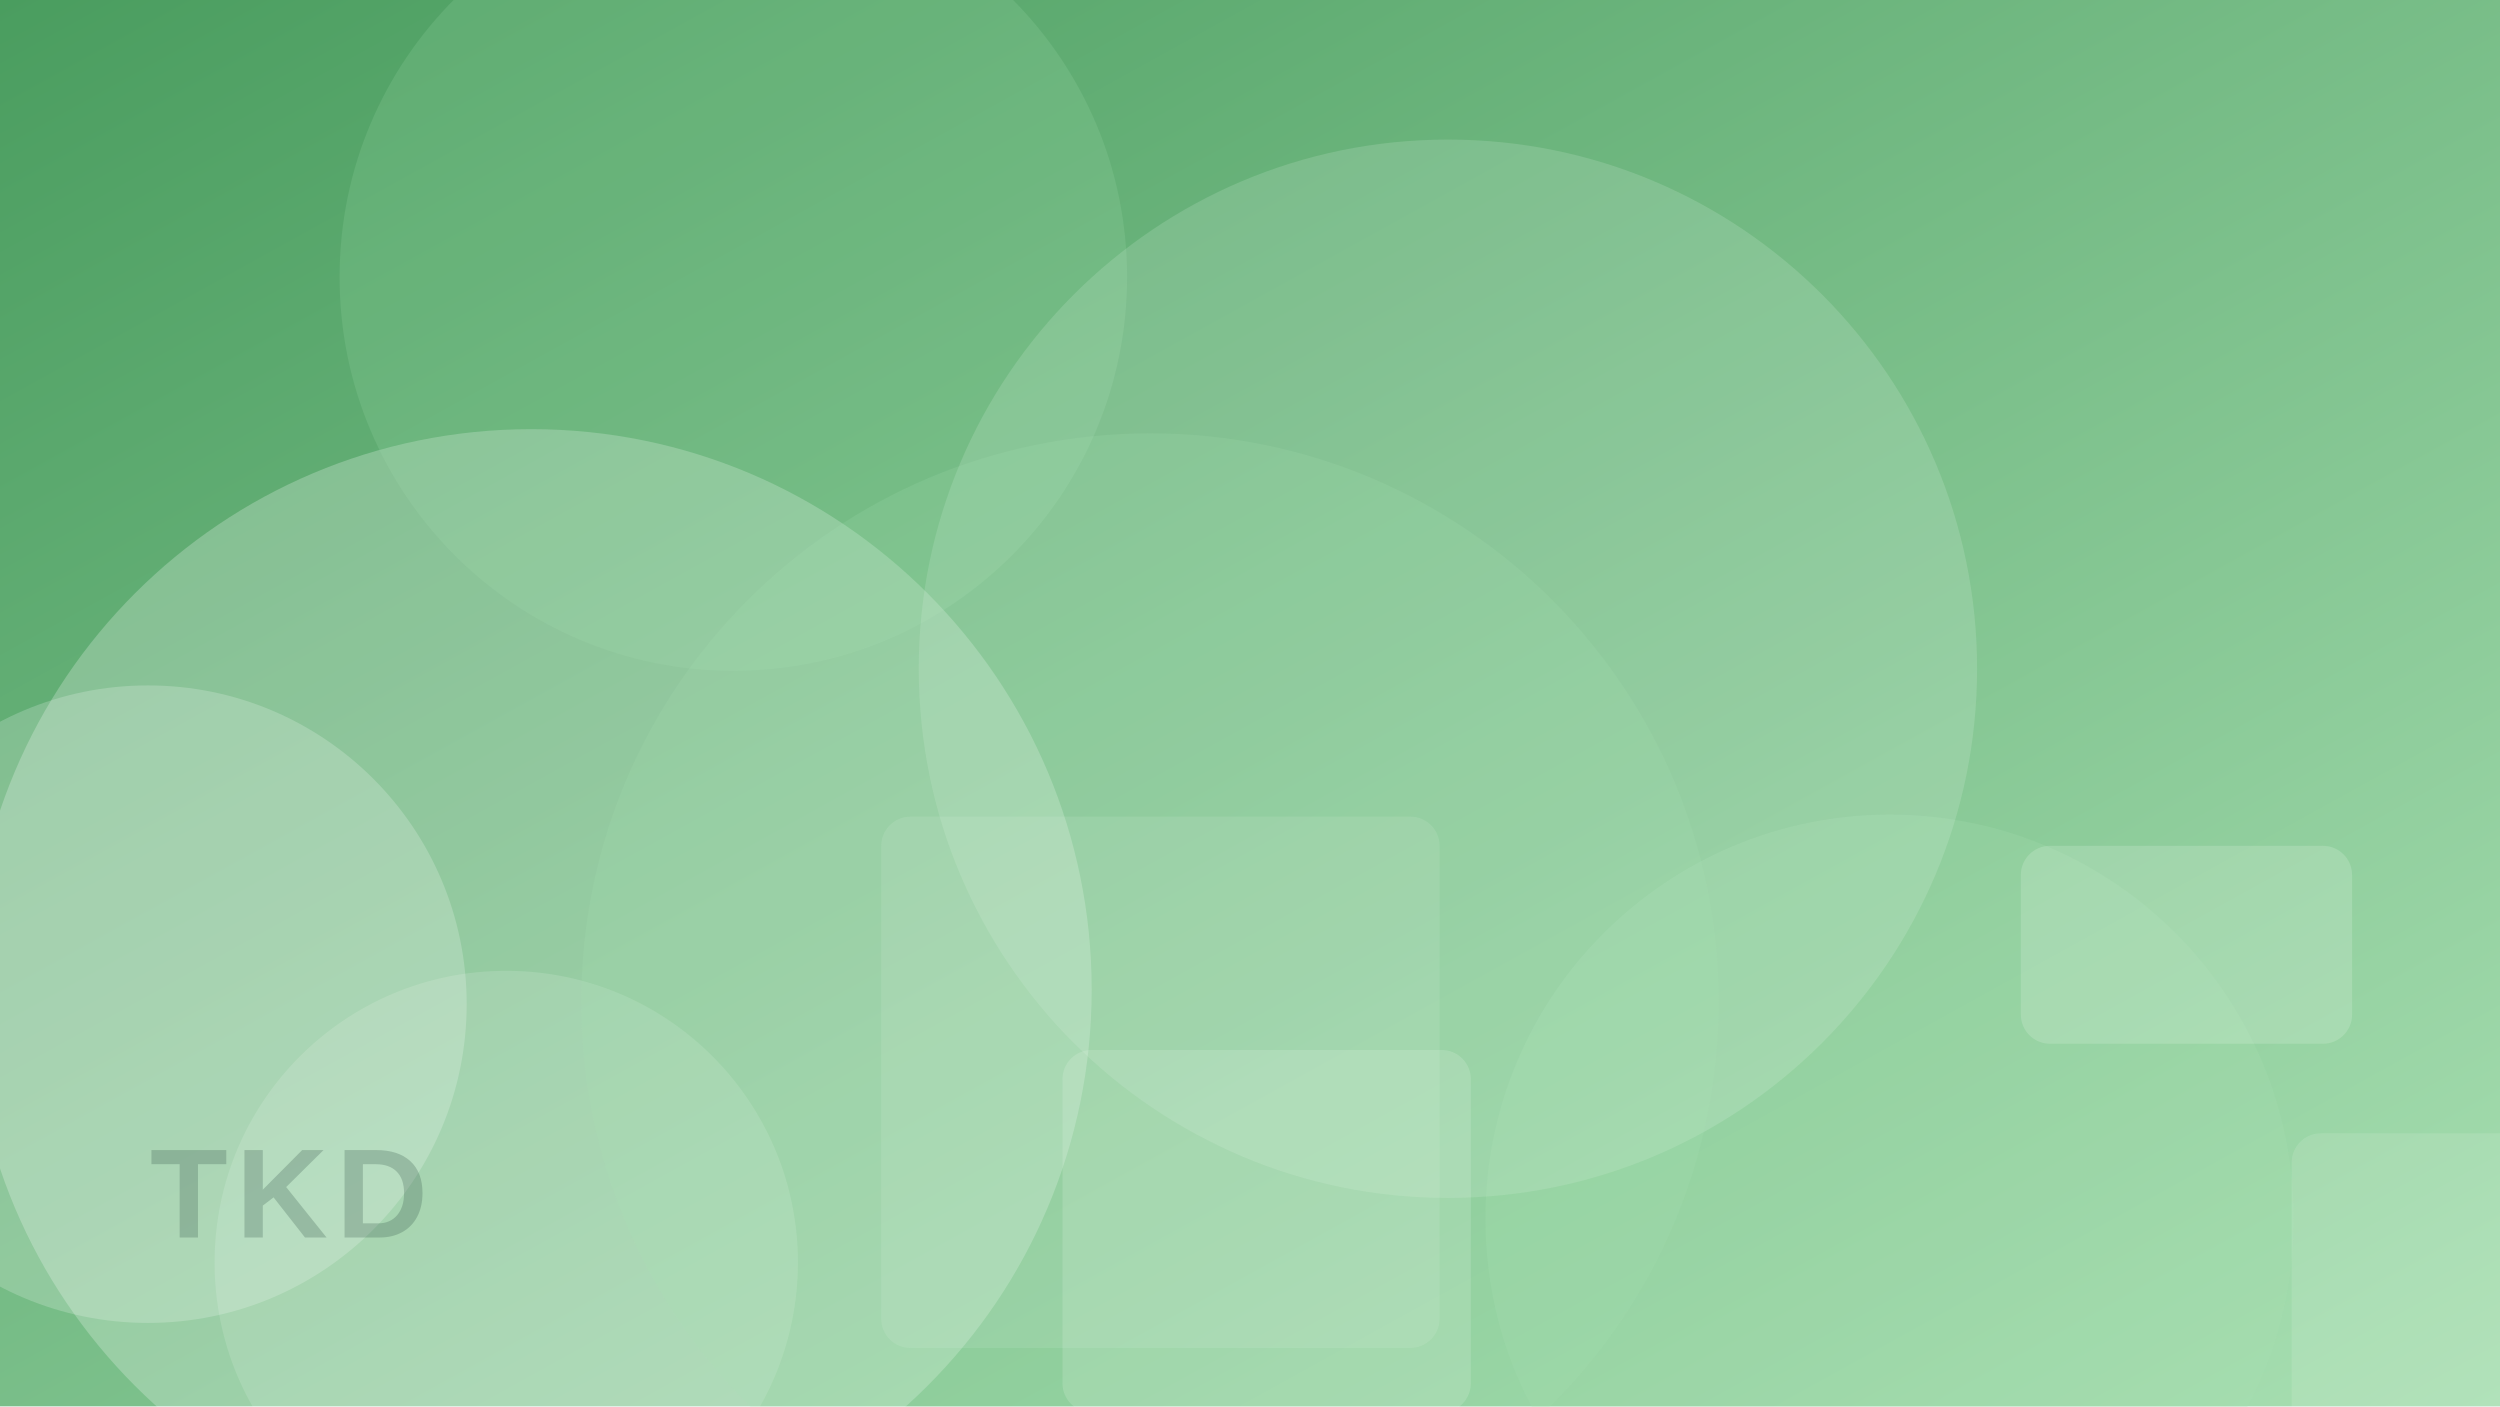
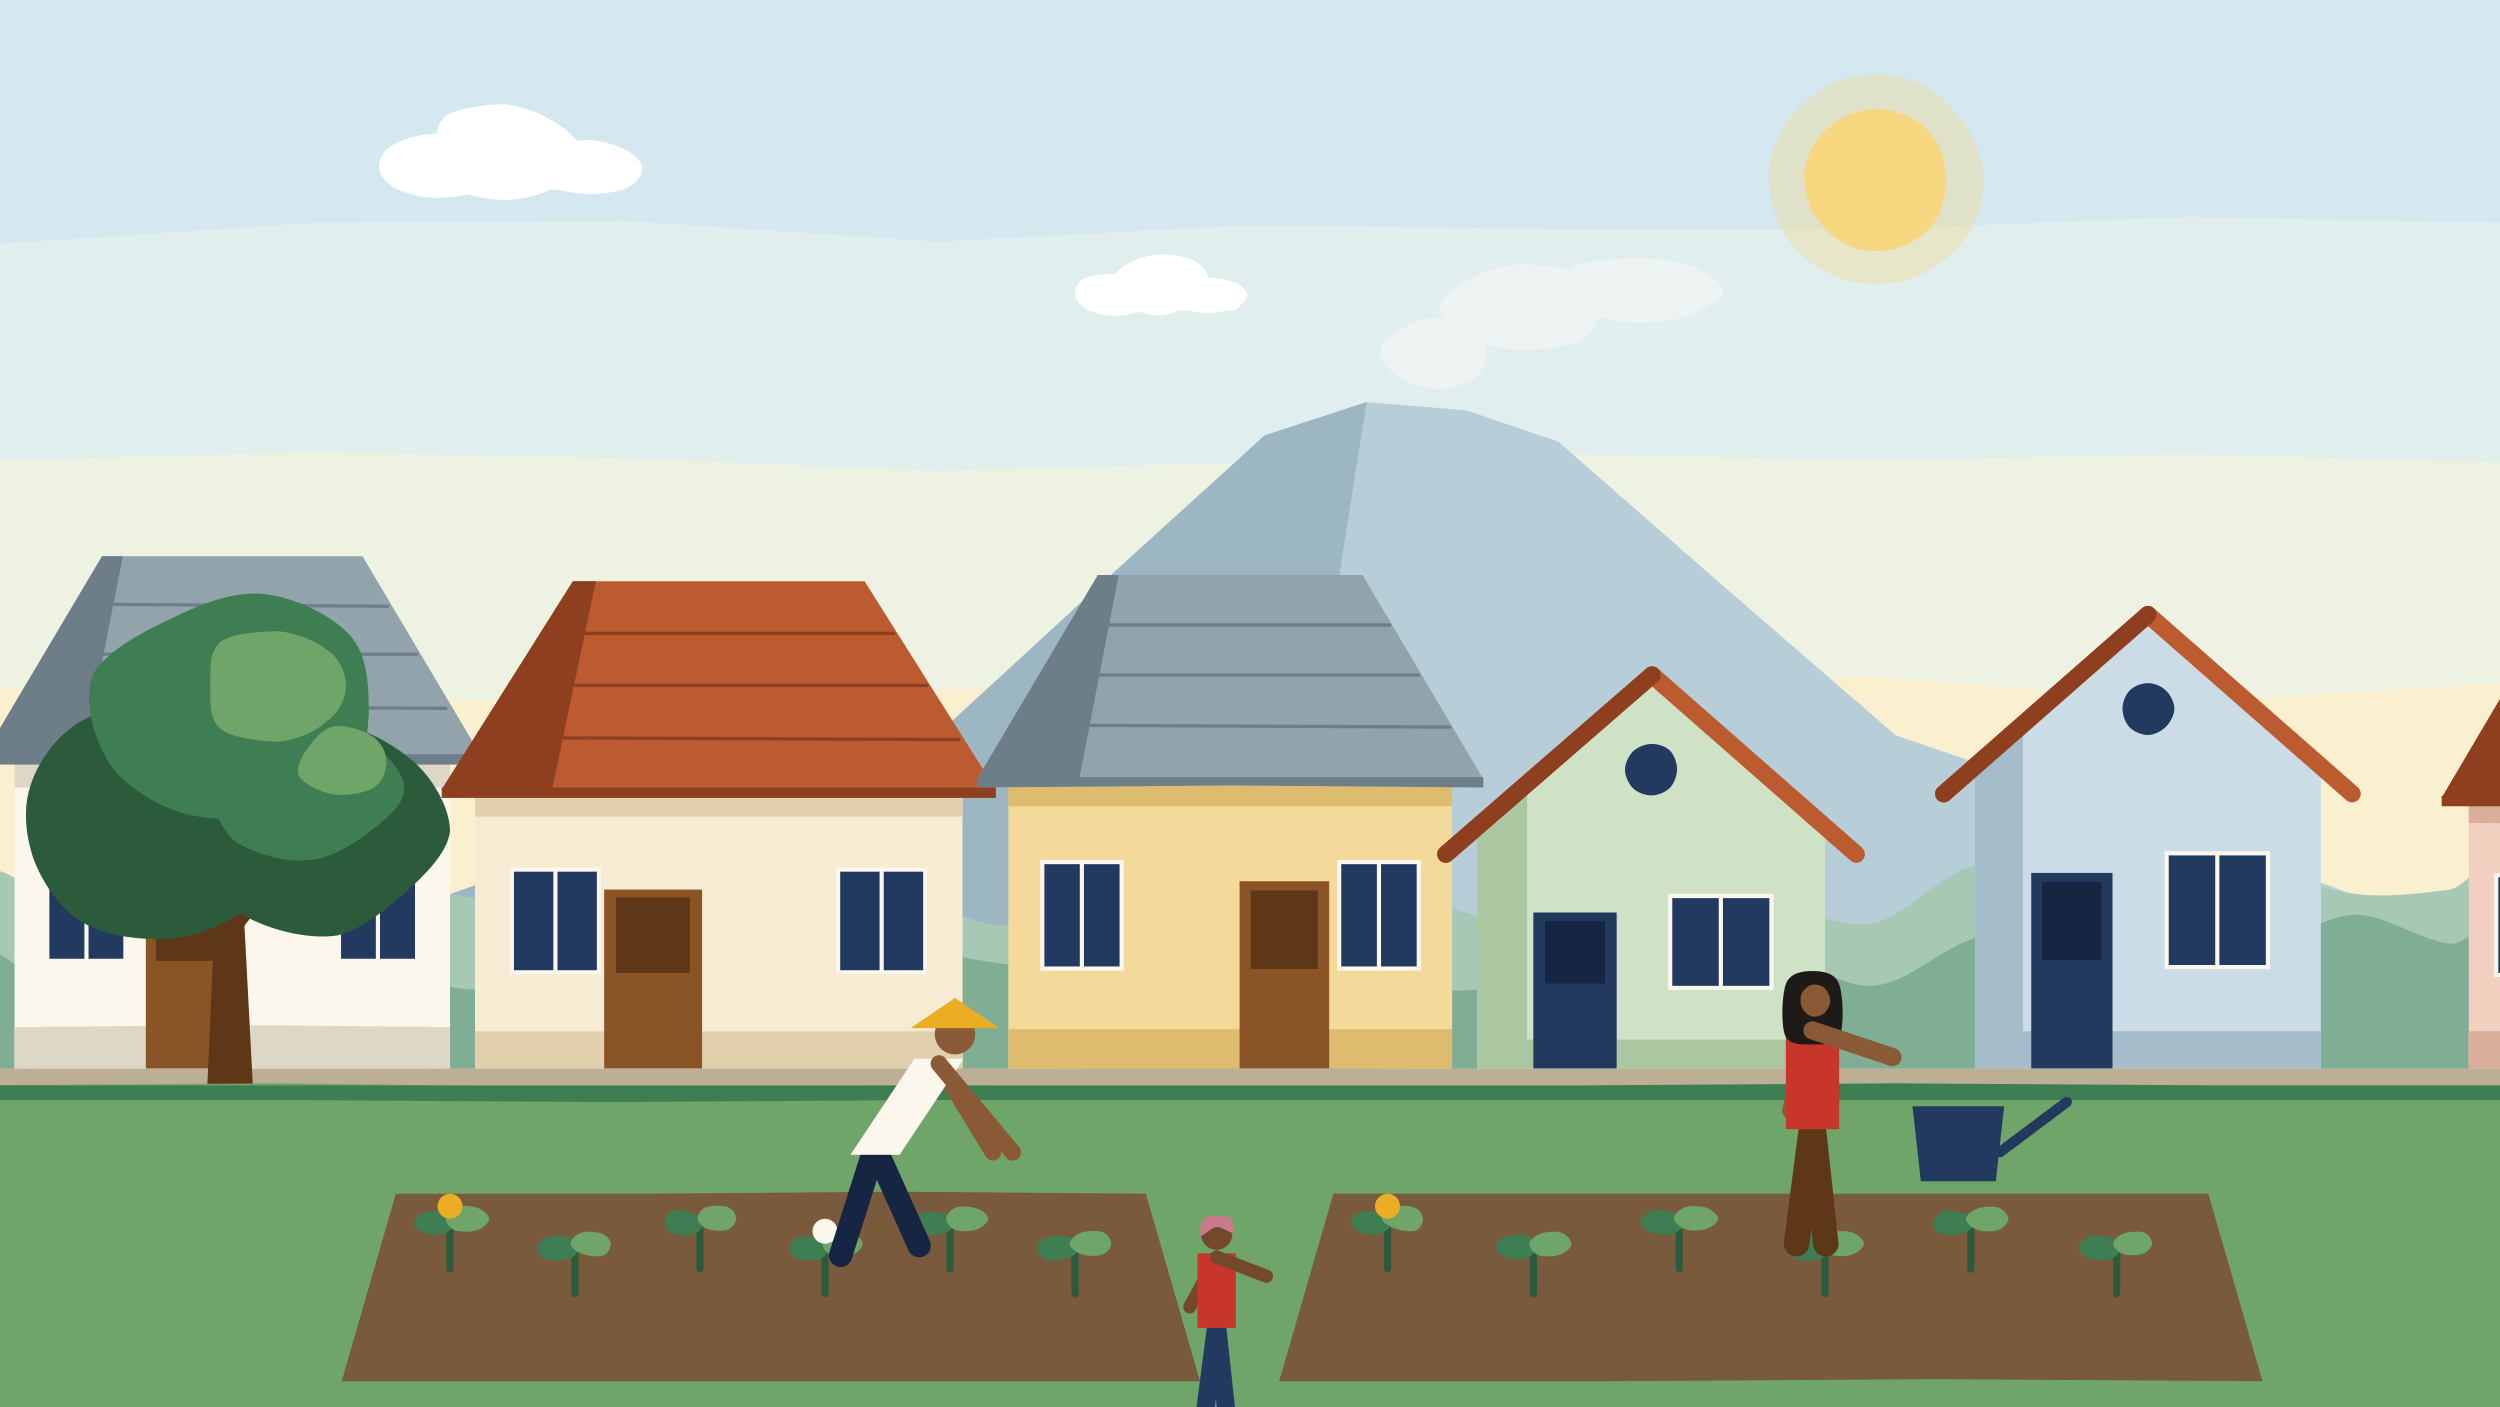
<svg xmlns="http://www.w3.org/2000/svg" viewBox="0 0 1200 675" width="1200" height="675" role="img" aria-label="Taman Kampung RW 03 Ditanami Ulang oleh Warga dan Pelajar">
-   <defs>
-     <linearGradient id="g" x1="0" y1="0" x2="1" y2="1">
-       <stop offset="0%" stop-color="#4a9d5f" />
-       <stop offset="100%" stop-color="#a8dfb2" />
-     </linearGradient>
-   </defs>
-   <rect width="1200" height="675" fill="url(#g)" />
-   <circle cx="907" cy="585" r="194" fill="#a8dfb2" opacity="0.22" />
-   <circle cx="243" cy="606" r="140" fill="#eefaf0" opacity="0.15" />
-   <circle cx="255" cy="475" r="269" fill="#ffffff" opacity="0.24" />
-   <circle cx="352" cy="133" r="189" fill="#a8dfb2" opacity="0.17" />
-   <circle cx="695" cy="321" r="254" fill="#eefaf0" opacity="0.16" />
-   <circle cx="71" cy="482" r="153" fill="#ffffff" opacity="0.20" />
-   <circle cx="552" cy="481" r="273" fill="#a8dfb2" opacity="0.17" />
-   <rect x="970" y="406" width="159" height="95" rx="14" fill="#eefaf0" opacity="0.19" />
-   <rect x="423" y="392" width="268" height="255" rx="14" fill="#eefaf0" opacity="0.11" />
-   <rect x="510" y="504" width="196" height="174" rx="14" fill="#eefaf0" opacity="0.17" />
-   <rect x="1100" y="544" width="145" height="186" rx="14" fill="#eefaf0" opacity="0.13" />
-   <text x="72" y="594" font-family="Segoe UI, Arial, sans-serif" font-size="61" font-weight="700" letter-spacing="4" fill="#0f2e26" opacity="0.20">TKD</text>
+   <style>.g{fill:none;stroke-linecap:round;stroke-linejoin:round}</style>
+   <path fill="#D5E7EF" d="M-20-20l1240 0 0 715-1240 0z" />
+   <path fill="#E1EEEE" d="M0 117l150-10 150-1 150 10 150-8 150 2 150 0 150-6 150 3 20 568-1240 0z" />
+   <path fill="#EEF2E2" d="M0 221l150-4 150 3 150 6 150-4 150-4 150 3 150-3 150 4 20 453-1240 0z" />
+   <path fill="#FAEFCF" d="M0 330l150 3 150 6 150-8 150-4 150 1 150-3 150 12 150-9 20 347-1240 0z" />
+   <path fill="#F6D77F55" d="M952 86c1 10-4 22-10 30-6 8-16 15-26 18-9 3-21 3-31 0-9-3-20-9-26-18-6-8-10-20-10-30 0-10 4-22 11-30 6-8 16-15 25-18 10-3 22-3 31 0 10 3 19 11 25 19 6 8 11 19 11 29z" />
+   <path fill="#F6D77F" d="M934 86c0 7-2 15-5 20-4 6-11 11-18 13-6 2-14 2-21 0-6-2-13-7-17-13-4-5-7-13-7-20 0-7 3-15 7-20 4-5 11-10 17-12 7-2 15-2 21 0 7 2 14 7 17 12 4 5 6 13 6 20z" />
+   <path fill="#FFFFFF" d="M238.1 79.9c-.1 3.9-3.6 9.1-8.7 11.6-5 2.5-14.9 3.7-21.7 3.4-6.8-.2-14.5-2.5-18.8-5-4.3-2.5-6.9-6.6-7-10 0-3.4 2.2-7.7 6.5-10.3 4.3-2.6 12.4-5.1 19.3-5.3 6.9-.2 17 1.3 22 3.9 5.1 2.6 8.4 7.8 8.4 11.7z" />
+   <path fill="#FFFFFF" d="M279 72c0 6-5 13-11 17-6 4-17 7-26 7-9 0-21-3-27-7-5-4-6-11-6-17 0-5 0-13 6-17 5-3 19-5 27-5 8 1 17 4 23 8 6 3 13 9 14 14z" />
+   <path fill="#FFFFFF" d="M308.4 80.9c.1 3-3.2 7.4-7.7 9.4-4.4 2.1-12.8 2.9-18.9 2.8-6.1-.1-12.8-1.5-17.4-3.5-4.7-2.1-10.2-5.8-10.3-8.7 0-3 5.4-6.6 10-8.9 4.6-2.3 11.7-4.8 17.7-4.8 6-.1 13.7 2.3 18.2 4.6 4.4 2.2 8.3 6 8.4 9.1z" />
+   <path fill="#FFFFFF" d="M183 84l124 0-8 7-108 0z" />
+   <path fill="#FFFFFF" d="M551.9 141.2c0 2.5-.7 5.9-3.7 7.7-3 1.7-9.7 2.9-14.3 2.7-4.5-.1-9.9-1.8-12.8-3.5-3-1.7-4.8-4.5-5-6.9-.1-2.3 .9-5.8 3.9-7.4 3-1.6 9.3-2.2 13.9-2.2 4.7 0 10.9 .6 13.9 2.2 3 1.6 4 4.9 4.1 7.4z" />
+   <path fill="#FFFFFF" d="M580.7 136.3c-.4 3.4-5 7.1-9.1 9.7-4.1 2.5-10.1 5.4-15.4 5.5-5.2 0-11.9-2.6-15.9-5.2-4-2.5-8.2-6.8-8-10 .1-3.3 4.9-7.2 8.9-9.5 4-2.4 9.6-4.3 15-4.6 5.4-.2 13.4 .8 17.4 3.1 4.1 2.3 7.4 7.5 7.1 11z" />
+   <path fill="#FFFFFF" d="M598.7 141.9c0 1.8-2.5 4.1-5.3 5.5-2.7 1.4-7 2.6-11.1 2.8-4.1 .2-10.5-.3-13.3-1.7-2.9-1.4-3.9-4.5-3.7-6.6 .3-2.1 2.3-4.6 5.1-6 2.8-1.4 8-2.5 11.9-2.4 3.9 0 8.6 1.3 11.4 2.7 2.7 1.4 5.1 3.8 5 5.7z" />
+   <path fill="#FFFFFF" d="M518 144l80 0-5 5-70 0z" />
+   <path fill="#B7CDD8" d="M132 459l110-36 105-37 109-39 77-68 74-70 49-16 48 4 44 15 80 70 82 71 152 52 150 54-156 0-152 0-155 1-153 0-154-1-156 0z" />
+   <path fill="#9DB6C4" d="M132 459l107-38 110-36 107-38 75-69 76-69 49-16-16 101 43 43-76 48 33 74-170-1-168 2z" />
+   <path fill="#EDF3F3" d="M713.4 169c.3 4-1.3 9.6-5.4 12.5-4 3-12.6 5.4-18.7 5.3-6.1-.1-13.5-2.9-18-5.8-4.4-3-9.1-8.1-8.8-12 .2-3.8 5.7-8.3 10.1-11.1 4.5-2.7 11.1-5.4 16.7-5.4 5.6-.1 13 2.4 17 5.1 4.1 2.8 6.8 7.4 7.1 11.4z" />
+   <path fill="#EDF3F3" d="M768 148c0 6-4 13-10 16-7 3-19 4-27 4-9 0-19-2-25-5-7-3-15-10-15-15 0-5 8-11 15-14 6-4 16-7 25-7 8 0 21 1 27 5 7 4 10 11 10 16z" />
+   <path fill="#EDF3F3" d="M827 140c0 3-8 8-15 11-7 3-18 4-26 4-8 0-19-2-24-5-6-2-10-7-11-10 0-4 1-10 7-13 5-2 19-3 28-3 9 0 20 1 27 4 7 3 14 8 14 12z" />
+   <path fill="#A8C8B6" d="M-20 675c-210-40-8-197 0-237 8-41 31-9 46-8 15 2 31 15 46 16 15 0 31-11 46-13 15-2 31 2 46 1 15-1 31-5 46-5 15 0 31 6 46 7 15 0 31-5 46-6 15-2 31-7 46-5 15 2 31 17 46 18 15 2 31-9 46-9 15 1 31 12 46 10 15-2 31-22 46-23 15-1 31 17 46 16 15-1 31-20 46-21 15-2 31 6 46 10 15 4 31 13 46 15 15 3 31 4 46 0 15-3 31-20 46-21 15-1 31 11 46 14 15 4 31 12 46 9 15-4 31-23 46-27 15-4 31 0 46 0 15 1 31 3 46 3 15 0 31-4 46-3 15 2 31 12 46 13 15 2 31 0 46-2 15-3 35-53 46-11 11 41 225 216 18 259-207 43-1050 40-1260 0z" />
+   <path fill="#7FAE95" d="M-20 675c-210-34-8-172 0-206 8-34 31 4 46 4 15 0 31-2 46-5 15-4 31-11 46-16 15-4 31-14 46-11 15 4 31 26 46 31 15 5 31 3 46-1 15-5 31-21 46-25 15-5 31-6 46-3 15 4 31 22 46 24 15 2 31-9 46-10 15 0 31 5 46 6 15 0 31 1 46-2 15-3 31-17 46-18 15-1 31 7 46 12 15 5 31 14 46 17 15 3 31 5 46 2 15-3 31-17 46-19 15-2 31 4 46 5 15 1 31-3 46-1 15 2 31 16 46 14 15-1 31-17 46-22 15-5 31-9 46-9 15 1 31 9 46 11 15 2 31 3 46 1 15-2 31-14 46-15 15 0 31 12 46 14 15 1 35-43 46-6 11 37 225 190 18 228-207 38-1050 34-1260 0z" />
+   <path fill="#FBF7EC" d="M7 358l104 0 105 0 0 155-104 1-105-1z" />
+   <path fill="#DED7C5" d="M7 493l105-1 104 1 0 20-105 0-104 0z" />
+   <path fill="#DED7C5" d="M7 358l104 0 105 0 0 20-104 0-105 0z" />
+   <path fill="#93A3AB" d="M-8 363l57-96 125 0 57 96-120 0z" />
+   <path fill="#6E7E88" d="M-8 363l57-96 10 0-19 96z" />
+   <path class="g" stroke="#6E7E88" stroke-width="1.6" d="M37 290l149 1M23 314l177 0M8 339l206 1" />
+   <path fill="#6E7E88" d="M-8 362l120 0 119 0 0 5-119 0-120 0z" />
+   <path fill="#8B5427" d="M70 417l42 0 0 96-42 0z" />
+   <path fill="#5E3618" d="M74.8 420.7l31.8 0 0 40.5-31.8 0z" />
+   <path fill="#FBF7EC" d="M21.7 405.4l39.5 0 0 56.8-39.5 0z" />
+   <path fill="#233A60" d="M23.7 407.4l35.5 0 0 52.8-35.5 0z" />
+   <path class="g" stroke="#FBF7EC" stroke-width="2" d="M41.5 407.4l0 52.8" />
+   <path fill="#FBF7EC" d="M161.7 405.4l39.5 0 0 56.8-39.5 0z" />
+   <path fill="#233A60" d="M163.7 407.4l35.5 0 0 52.8-35.5 0z" />
+   <path class="g" stroke="#FBF7EC" stroke-width="2" d="M181.4 407.4l0 52.8" />
+   <path fill="#F7EBD3" d="M228 374l117 0 117 0 0 139-117 0-117 0z" />
+   <path fill="#E2CFAE" d="M228 495l117 0 117 0 0 18-117 0-117 0z" />
+   <path fill="#E2CFAE" d="M228 374l116 0 118 0 0 18-117 0-117 0z" />
+   <path fill="#BC5A30" d="M212 379l63-100 140 0 63 100-134 0z" />
+   <path fill="#8E3F20" d="M212 379l63-100 11 0-21 100z" />
+   <path class="g" stroke="#8E3F20" stroke-width="1.6" d="M261 304l168 0M245 329l200 0M229 354l231 1" />
+   <path fill="#8E3F20" d="M212 378l133 0 133 0 0 5-133 0-133 0z" />
+   <path fill="#8B5427" d="M290 427l47 0 0 86-47 0z" />
+   <path fill="#5E3618" d="M295.6 430.7l35.5 0 0 36.3-35.5 0z" />
+   <path fill="#FBF7EC" d="M244.7 416.4l43.8 0 0 51.3-43.8 0z" />
+   <path fill="#233A60" d="M246.7 418.4l39.8 0 0 47.3-39.8 0z" />
+   <path class="g" stroke="#FBF7EC" stroke-width="2" d="M266.6 418.4l0 47.3" />
+   <path fill="#FBF7EC" d="M401.3 416.4l43.8 0 0 51.3-43.8 0z" />
+   <path fill="#233A60" d="M403.3 418.4l39.8 0 0 47.3-39.8 0z" />
+   <path class="g" stroke="#FBF7EC" stroke-width="2" d="M423.2 418.4l0 47.3" />
+   <path fill="#F4DA9A" d="M484 369l107-1 106 1 0 144-106-1-107 1z" />
+   <path fill="#DDBB6F" d="M484 494l107 0 106 0 0 19-106 0-107 0z" />
+   <path fill="#DDBB6F" d="M484 369l107-1 106 1 0 18-107 0-106 0z" />
+   <path fill="#93A3AB" d="M469 374l58-98 127 0 58 98-120 0z" />
+   <path fill="#6E7E88" d="M469 374l58-98 10 0-19 98z" />
+   <path class="g" stroke="#6E7E88" stroke-width="1.6" d="M514 300l153 0M500 324l181 0M486 348l210 1" />
+   <path fill="#6E7E88" d="M469 373l121 0 122 0 0 5-121-1-122 1z" />
+   <path fill="#8B5427" d="M595 423l43 0 0 90-43 0z" />
+   <path fill="#5E3618" d="M600.3 427.4l32.3 0 0 37.7-32.3 0z" />
+   <path fill="#FBF7EC" d="M499.3 412.8l40.1 0 0 53.1-40.1 0z" />
+   <path fill="#233A60" d="M501.3 414.8l36.1 0 0 49.1-36.1 0z" />
+   <path class="g" stroke="#FBF7EC" stroke-width="2" d="M519.3 414.8l0 49.1" />
+   <path fill="#FBF7EC" d="M641.8 412.8l40.2 0 0 53.1-40.2 0z" />
+   <path fill="#233A60" d="M643.8 414.8l36.2 0 0 49.1-36.2 0z" />
+   <path class="g" stroke="#FBF7EC" stroke-width="2" d="M661.9 414.8l0 49.1" />
+   <path fill="#CFE2C6" d="M709 513l0-117 84-70 83 70 0 117z" />
+   <path fill="#ABC8A2" d="M709 513l0-117 24-20 0 137z" />
+   <path fill="#ABC8A2" d="M709 499l167 0 0 14-167 0z" />
+   <path class="g" stroke="#BC5A30" stroke-width="8.3" d="M694 410l99-86 98 86" />
+   <path class="g" stroke="#8E3F20" stroke-width="8.3" d="M694 410l99-86" />
+   <path fill="#233A60" d="M805 369.4c-.1 3-1.4 6.8-3.5 8.8-2 2.1-5.9 3.6-8.8 3.6-3 0-6.8-1.4-8.9-3.5-2.1-2.1-3.9-6-3.8-8.9 0-2.9 1.8-6.7 3.9-8.8 2.2-2 5.8-3.5 8.8-3.5 3-.1 7 1.2 9 3.3 2 2.1 3.3 6 3.3 9z" />
+   <path fill="#233A60" d="M736 438l40 0 0 75-40 0z" />
+   <path fill="#162542" d="M741.6 442.1l28.8 0 0 30-28.8 0z" />
+   <path fill="#FBF7EC" d="M800.7 429.1l50.6 0 0 46.1-50.6 0z" />
+   <path fill="#233A60" d="M802.7 431.1l46.6 0 0 42.1-46.6 0z" />
+   <path class="g" stroke="#FBF7EC" stroke-width="2" d="M826 431.1l0 42.1" />
+   <path fill="#CBDCE6" d="M948 513l0-146 83-70 83 70 0 146z" />
+   <path fill="#A5BDCB" d="M948 513l0-146 23-20 0 166z" />
+   <path fill="#A5BDCB" d="M948 495l166 0 0 18-166 0z" />
+   <path class="g" stroke="#BC5A30" stroke-width="8.3" d="M933 381l98-86 98 86" />
+   <path class="g" stroke="#8E3F20" stroke-width="8.3" d="M933 381l98-86" />
+   <path fill="#233A60" d="M1043.7 340.1c0 2.9-1.9 6.6-4 8.7-2.1 2.1-5.7 4-8.7 4-2.9 .1-6.8-1.6-8.9-3.8-2-2.1-3.3-5.9-3.3-8.9 0-2.9 1.4-6.7 3.5-8.7 2-2.1 5.8-3.5 8.7-3.5 3 0 6.6 1.5 8.7 3.6 2.1 2 4 5.8 4 8.6z" />
+   <path fill="#233A60" d="M975 419l39 0 0 94-39 0z" />
+   <path fill="#162542" d="M980.1 423.4l28.7 0 0 37.4-28.7 0z" />
+   <path fill="#FBF7EC" d="M1039 408.6l50.6 0 0 56.6-50.6 0z" />
+   <path fill="#233A60" d="M1041 410.6l46.6 0 0 52.6-46.6 0z" />
+   <path class="g" stroke="#FBF7EC" stroke-width="2" d="M1064.3 410.6l0 52.6" />
+   <path fill="#F1D0C0" d="M1185 378l90 0 91 0 0 135-91 0-90 0z" />
+   <path fill="#D9AE9B" d="M1185 495l91 0 90 0 0 18-90 0-91 0z" />
+   <path fill="#D9AE9B" d="M1185 378l90 0 91 0 0 17-91 1-90-1z" />
+   <path fill="#BC5A30" d="M1172 383l49-83 108 0 49 83-104 1z" />
+   <path fill="#8E3F20" d="M1172 383l49-83 9 0-16 83z" />
+   <path class="g" stroke="#8E3F20" stroke-width="1.6" d="M1211 320l129 1M1198 341l154 0M1186 361l178 2" />
+   <path fill="#8E3F20" d="M1172 382l103 0 103 0 0 5-103 0-103 0z" />
+   <path fill="#8B5427" d="M1260 429l36 0 0 84-36 0z" />
+   <path fill="#5E3618" d="M1264 433.2l27.5 0 0 35.2-27.5 0z" />
+   <path fill="#FBF7EC" d="M1197.2 419.1l34.8 0 0 49.9-34.8 0z" />
+   <path fill="#233A60" d="M1199.2 421.1l30.8 0 0 45.9-30.8 0z" />
+   <path class="g" stroke="#FBF7EC" stroke-width="2" d="M1214.6 421.1l0 45.9" />
+   <path fill="#FBF7EC" d="M1318.4 419.1l34.8 0 0 49.9-34.8 0z" />
+   <path fill="#233A60" d="M1320.4 421.1l30.8 0 0 45.9-30.8 0z" />
+   <path class="g" stroke="#FBF7EC" stroke-width="2" d="M1335.8 421.1l0 45.9" />
+   <path fill="#D9CEB8" d="M-20 513l1240 0 0 182-1240 0z" />
+   <path fill="#BDAF95" d="M-20 513l155 0 155 0 155 0 155 0 155 0 155 0 155 0 155 0 0 8-155 0-155 0-155 0-155 0-155 0-155 0-155 0-155 0z" />
+   <path class="g" stroke="#BDAF95" stroke-width="1.4" d="M82 551l78 1M312 551l77 0M583 551l79 0M838 551l84 1M1138 551l69 0M90 579l46.5-.6M348 579l60 0M561 579l83 0M898 579l61-1M24.1 607l47.4 .9M244.9 607l44-.6M468.6 607l43.5-.1M667.3 607l56.7 .1M1001.9 607l49.8-.4M69 635l67-1M304 635l80 1M584.4 635l40.7-.7M922 635l68 0M-20 663l84-1M196.6 663l58.4 0M473 663l52.8-.9M771 663l84 0M1034.4 663l58.4-.4" />
+   <path fill="#5E3618" d="M99 533l5-114 12 0 6 114z" />
+   <path class="g" stroke="#5E3618" stroke-width="6" d="M110 449l31.2-40.8" />
+   <path fill="#2C5B3C" d="M141 394c0 12-6 27-16 36-9 10-25 18-39 20-14 2-34 0-46-7-11-6-20-20-24-31-4-12-5-25-1-36 4-12 14-25 26-31 11-6 30-8 44-6 14 3 30 10 39 19 10 9 17 24 17 36z" />
+   <path fill="#2C5B3C" d="M216 399c-1 10-12 21-21 29-9 8-21 18-33 21-13 2-30-2-42-8-11-6-22-16-26-26-5-10-7-24-3-34 5-9 19-17 31-22 12-6 27-12 40-11 13 1 28 10 37 18 9 8 17 22 17 33z" />
+   <path fill="#3F7D52" d="M177 343c-1 13-2 29-11 37-9 8-29 11-43 13-14 1-30 0-42-5-12-5-26-15-31-26-6-11-10-28-5-39 6-10 22-19 35-25 14-7 30-14 45-13 15 1 34 10 43 20 9 10 9 26 9 38z" />
+   <path fill="#3F7D52" d="M194 379c0 8-11 16-19 22-8 6-19 12-29 12-10 1-25-4-33-9-7-6-11-16-11-25-1-8 3-19 10-24 8-6 23-7 34-6 11 0 23 2 31 7 8 5 18 16 17 23z" />
+   <path fill="#6FA568" d="M166 329c0 6-3 13-9 17-5 5-14 9-23 10-9 0-23-2-28-6-6-5-5-14-5-21 0-7-1-16 5-21 5-4 19-5 28-5 9 1 18 5 23 9 6 4 9 11 9 17z" />
+   <path fill="#6FA568" d="M185.5 365c.2 4.2-1.7 10.3-6 13-4.2 2.7-13.5 4.2-19.5 3.3-6-.9-14.4-5-16.5-8.8-2-3.7 1.5-9.6 4.3-13.6 2.8-3.9 7.2-9.2 12.3-10.2 5-1 14 1.7 18.3 4.4 4.2 2.7 6.9 7.7 7.1 11.9z" />
+   <path fill="#6FA568" d="M-20 521l154-1 155 2 156-1 155 1 154 0 155-1 157 0 154 0-1 91 1 89-155-1-155 1-156-1-155 0-153 1-157 1-153-2-156 1 0-89z" />
+   <path fill="#3F7D52" d="M-20 521l156 0 154 0 155 0 155 0 155 0 155-1 155 1 155 0 0 7-155 0-155 0-155 0-155 0-155 0-155 1-155-1-155 0z" />
+   <path fill="#7A5A3C" d="M190 573l121 0 119-1 120 1 26 90-137 0-138 0-137 0z" />
+   <path class="g" stroke="#2C5B3C" stroke-width="3.5" d="M216 609l0-22" />
+   <path fill="#3F7D52" d="M217.8 587c.1 1.7-2.3 4.5-4.7 5.3-2.4 .8-7.3 .3-9.7-.6-2.3-.9-4.6-3.1-4.6-4.7 0-1.6 2.2-4.1 4.5-4.9 2.3-.8 7-.8 9.4 0 2.4 .9 5 3.2 5.1 4.9z" />
+   <path fill="#6FA568" d="M234.8 585c0 1.8-2.9 4.5-5.6 5.4-2.7 1-8 1.1-10.6 .2-2.6-.9-4.7-3.7-4.7-5.6 0-1.9 2.1-4.8 4.6-5.7 2.5-.9 7.8-.5 10.6 .4 2.7 1 5.7 3.5 5.7 5.3z" />
+   <circle fill="#EAAD24" cx="216" cy="579" r="6" />
+   <path class="g" stroke="#2C5B3C" stroke-width="3.5" d="M276 621l0-22" />
+   <path fill="#3F7D52" d="M278 599c0 1.7-2.3 4.3-4.9 5.3-2.6 .9-8 1.2-10.5 .3-2.6-.9-4.8-3.8-4.8-5.6 .1-1.8 2.6-4.5 5.1-5.3 2.5-.9 7.5-.7 10.1 .1 2.5 .9 5 3.5 5 5.2z" />
+   <path fill="#6FA568" d="M293.2 597c.1 1.8-1.4 4.9-3.7 5.7-2.4 .8-7.5 .1-10.2-.9-2.6-.9-5.5-3.1-5.5-4.8-.1-1.7 2.6-4.5 5.1-5.3 2.5-.8 7.4-.5 9.8 .4 2.4 .9 4.4 3.1 4.5 4.9z" />
+   <path class="g" stroke="#2C5B3C" stroke-width="3.5" d="M336 609l0-22" />
+   <path fill="#3F7D52" d="M337.6 587c.1 1.7-1.9 4.6-4.4 5.4-2.4 .9-7.8 .7-10.2-.2-2.4-.9-4-3.4-4-5.2-.1-1.8 1.3-4.9 3.6-5.7 2.2-.8 7.5 0 10 .9 2.5 1 4.9 3.1 5 4.8z" />
+   <path fill="#6FA568" d="M353.4 585c0 1.8-1.9 4.5-4.3 5.3-2.3 .9-7.3 .4-9.7-.5-2.4-.9-4.4-3.1-4.5-4.8-.1-1.7 1.4-4.5 3.8-5.5 2.4-.9 8.2-1 10.7-.1 2.4 .9 4.1 3.8 4 5.6z" />
+   <path class="g" stroke="#2C5B3C" stroke-width="3.5" d="M396 621l0-22" />
+   <path fill="#3F7D52" d="M397.9 599c.1 1.7-2.2 4.6-4.6 5.5-2.5 .8-7.8 .5-10.2-.4-2.5-.9-4.4-3.4-4.4-5.1 0-1.7 2.1-4.2 4.5-5 2.3-.8 7.1-.7 9.5 .1 2.5 .8 5.1 3.2 5.2 4.9z" />
+   <path fill="#6FA568" d="M414.1 597c0 1.7-2.5 4.4-5.1 5.2-2.5 .9-7.7 .9-10.1 .1-2.4-.9-4.2-3.5-4.1-5.3 0-1.8 1.8-4.4 4.1-5.3 2.4-.8 7.6-.8 10.1 .1 2.5 .9 5.1 3.5 5.1 5.2z" />
+   <circle fill="#FBF7EC" cx="396" cy="591" r="6" />
+   <path class="g" stroke="#2C5B3C" stroke-width="3.5" d="M456 609l0-22" />
+   <path fill="#3F7D52" d="M458.6 587c.1 1.7-2.9 4.3-5.6 5.2-2.6 .9-7.6 1-10.1 .1-2.6-.8-5.3-3.6-5.3-5.3 .1-1.7 3.1-4.2 5.6-5 2.5-.8 6.8-.5 9.3 .3 2.6 .8 6 3 6.1 4.7z" />
+   <path fill="#6FA568" d="M474.4 585c0 1.7-2.9 4.2-5.5 5.1-2.6 .9-7.7 1.3-10.2 .4-2.5-.8-4.7-3.7-4.6-5.5 0-1.8 2.3-4.5 4.7-5.4 2.5-.8 7.4-.5 10 .4 2.6 .9 5.6 3.3 5.6 5z" />
+   <path class="g" stroke="#2C5B3C" stroke-width="3.5" d="M516 621l0-22" />
+   <path fill="#3F7D52" d="M518.3 599c0 1.7-3.1 3.9-5.7 4.8-2.6 .9-7.5 1.7-10.1 .9-2.5-.8-5.1-3.9-5-5.7 0-1.8 2.8-4.4 5.4-5.3 2.6-.9 7.6-.8 10.1 .1 2.6 .9 5.4 3.5 5.3 5.2z" />
+   <path fill="#6FA568" d="M533.4 597c-.1 1.8-2 4.4-4.4 5.2-2.4 .9-7.3 .7-9.9-.1-2.6-.9-5.7-3.4-5.7-5.1-.1-1.7 2.8-4.4 5.5-5.3 2.6-1 8-1.1 10.4-.3 2.5 .9 4.1 3.8 4.1 5.6z" />
+   <path fill="#7A5A3C" d="M640 573l140 0 140 0 140 0 26 90-157-1-158 1-157 0z" />
+   <path class="g" stroke="#2C5B3C" stroke-width="3.5" d="M666 609l0-22" />
+   <path fill="#3F7D52" d="M668.2 587c0 1.6-2.9 4.2-5.4 5-2.5 .8-6.9 .5-9.3-.3-2.5-.8-5.2-3.1-5.3-4.7-.1-1.6 2.5-4.3 4.9-5.1 2.4-.8 7-.6 9.5 .3 2.6 .8 5.6 3.2 5.6 4.8z" />
+   <path fill="#6FA568" d="M683 585c.1 1.8-1.2 4.9-3.5 5.7-2.3 .8-7.3-.1-10-1-2.7-1-6-3-6.2-4.7-.1-1.7 2.6-4.8 5.2-5.7 2.6-.9 8.2-.6 10.6 .4 2.4 .9 3.9 3.5 3.9 5.3z" />
+   <circle fill="#EAAD24" cx="666" cy="579" r="6" />
+   <path class="g" stroke="#2C5B3C" stroke-width="3.5" d="M736 621l0-22" />
+   <path fill="#3F7D52" d="M737.3 599c-.1 1.8-2.2 4.2-4.5 5-2.3 .8-6.9 .6-9.4-.3-2.4-.8-5.3-3-5.4-4.7-.2-1.7 2.2-4.5 4.8-5.4 2.6-1 8.2-1.1 10.6-.2 2.4 .9 4 3.8 3.9 5.6z" />
+   <path fill="#6FA568" d="M754.3 597c0 1.8-2.7 4.3-5.3 5.2-2.6 .9-7.9 1.2-10.3 .4-2.5-.9-4.8-3.9-4.7-5.6 .1-1.7 2.9-3.9 5.4-4.8 2.5-.9 7.3-1.4 9.8-.6 2.5 .8 5.2 3.6 5.1 5.4z" />
+   <path class="g" stroke="#2C5B3C" stroke-width="3.5" d="M806 609l0-22" />
+   <path fill="#3F7D52" d="M808.7 587c0 1.7-3.1 4.4-5.6 5.3-2.6 .8-7.2 .5-9.8-.4-2.6-.9-5.9-3.1-6-4.9-.1-1.8 2.6-4.9 5.2-5.7 2.6-.8 7.6-.2 10.3 .7 2.7 1 5.8 3.3 5.9 5z" />
+   <path fill="#6FA568" d="M824.8 585c-.1 1.7-3.4 4.1-6 5-2.6 .8-7.1 .9-9.7 .1-2.5-.8-5.5-3.3-5.6-5.1-.1-1.8 2.6-4.6 5.2-5.5 2.6-.9 7.7-.7 10.4 .2 2.6 1 5.7 3.6 5.7 5.3z" />
+   <path class="g" stroke="#2C5B3C" stroke-width="3.5" d="M876 621l0-22" />
+   <path fill="#3F7D52" d="M878.3 599c0 1.8-2.4 4.6-5 5.5-2.6 .9-8.2 1-10.7 .1-2.5-.9-4.3-3.7-4.3-5.6 0-1.9 1.9-4.7 4.4-5.5 2.4-.9 7.7-.7 10.3 .3 2.6 .9 5.2 3.4 5.3 5.2z" />
+   <path fill="#6FA568" d="M894.7 597c0 1.8-3.1 4.3-5.7 5.2-2.7 .9-7.5 1-10.1 .1-2.7-.8-5.8-3.5-5.8-5.3 0-1.8 3.1-4.5 5.7-5.4 2.7-.9 7.7-.9 10.4 0 2.6 .9 5.6 3.6 5.5 5.4z" />
+   <circle fill="#EAAD24" cx="876" cy="591" r="6" />
+   <path class="g" stroke="#2C5B3C" stroke-width="3.5" d="M946 609l0-22" />
+   <path fill="#3F7D52" d="M948 587c0 1.6-2.8 3.9-5.4 4.8-2.5 1-7.5 1.6-10 .8-2.5-.8-5-3.8-4.9-5.6 0-1.8 2.6-4.6 5.1-5.4 2.5-.8 7.2-.2 9.8 .7 2.5 .9 5.3 3.1 5.4 4.7z" />
+   <path fill="#6FA568" d="M964.1 585c0 1.8-2.4 4.5-4.9 5.4-2.5 .9-7.7 .8-10.3-.1-2.6-.9-5.3-3.6-5.3-5.3 .1-1.7 3.1-4 5.7-4.9 2.6-.9 7.4-1.3 9.9-.5 2.4 .9 4.9 3.6 4.9 5.4z" />
+   <path class="g" stroke="#2C5B3C" stroke-width="3.5" d="M1016 621l0-22" />
+   <path fill="#3F7D52" d="M1018 599c.1 1.7-2.3 4.5-4.9 5.3-2.5 .9-7.6 .9-10.2 0-2.6-.9-5.3-3.5-5.4-5.3 0-1.8 2.7-4.6 5.3-5.5 2.5-.8 7.5-.5 10.1 .4 2.5 .9 5.1 3.4 5.1 5.1z" />
+   <path fill="#6FA568" d="M1033 597c-.1 1.7-2.1 3.9-4.4 4.8-2.3 .8-7 1-9.4 .2-2.4-.8-4.9-3.3-4.9-5 0-1.7 2.5-4 5-4.9 2.4-.9 7.6-1.3 9.9-.5 2.3 .8 3.9 3.7 3.8 5.4z" />
+   <path class="g" stroke="#8A5A36" stroke-width="8" d="M450.7 510.6l25.9 42.5" />
+   <path class="g" stroke="#162542" stroke-width="11.2" d="M420 550.7l-16.5 51.9" />
+   <path class="g" stroke="#162542" stroke-width="11.2" d="M420 550.7l21.2 47.2" />
+   <path fill="#FBF7EC" d="M438.9 508.2l23.6 0-30.7 46.1-23.6 0z" />
+   <circle fill="#8A5A36" cx="458.4" cy="496.4" r="9.7" />
+   <path fill="#EAAD24" d="M437.1 493.5l21.3-14.5 21.2 14.5z" />
+   <path class="g" stroke="#8A5A36" stroke-width="8" d="M450.7 510.6l35.4 42.5" />
+   <path class="g" stroke="#8A5A36" stroke-width="8.7" d="M870 494.6l-10.2 38.4" />
+   <path class="g" stroke="#5E3618" stroke-width="12.2" d="M870 538.1l-7.7 58.9" />
+   <path class="g" stroke="#5E3618" stroke-width="12.2" d="M870 538.1l6.4 58.9" />
+   <path fill="#C8352B" d="M857.2 492l25.6 0 0 50-25.6 0z" />
+   <circle fill="#8A5A36" cx="870" cy="479.2" r="10.5" />
+   <path fill="#1E1A18" d="M856.9 497.1c-2.1-4.9-1.7-20 .5-25.2 2.2-5.2 8.4-5.8 12.6-5.8 4.2 0 10.4 .6 12.6 5.8 2.2 5.2 2.6 20.3 .5 25.2-2.1 4.9-8.7 4.2-13.1 4.2-4.4 0-11 .7-13.1-4.2z" />
+   <path fill="#8A5A36" d="M878.5 480.3c0 2-1.4 4.7-2.8 6-1.5 1.3-4.2 2-6 1.6-1.8-.4-4-2.5-4.8-4.3-.8-1.8-.9-4.9-.1-6.7 .8-1.8 3-3.7 4.9-4.2 1.8-.4 4.6 .2 6 1.5 1.5 1.3 2.8 4.1 2.8 6.1z" />
+   <path class="g" stroke="#8A5A36" stroke-width="8.7" d="M870 494.6l38.4 12.8" />
+   <path fill="#233A60" d="M918 531l44 0-4 36-36 0z" />
+   <path class="g" stroke="#233A60" stroke-width="5" d="M960 553l32-24" />
+   <path class="g" stroke="#74482A" stroke-width="6.3" d="M584 603.4l-12.9 23.9" />
+   <path class="g" stroke="#233A60" stroke-width="8.7" d="M584 634.7l-5.5 42.3" />
+   <path class="g" stroke="#233A60" stroke-width="8.7" d="M584 634.7l4.6 42.3" />
+   <path fill="#C8352B" d="M574.8 601.6l18.4 0 0 35.8-18.4 0z" />
+   <circle fill="#74482A" cx="584" cy="592.4" r="7.5" />
+   <path fill="#C97B8B" d="M576.1 593.1c-.9-.7 .3-7.2 2.6-8.7 2.3-1.4 9.1-1.2 11.3 0 2.2 1.2 2.9 6.5 1.9 7.2-1 .8-5.3-2.9-7.9-2.6-2.6 .2-7 4.9-7.9 4.1z" />
+   <path class="g" stroke="#74482A" stroke-width="6.3" d="M584 603.4l23.9 9.2" />
</svg>
